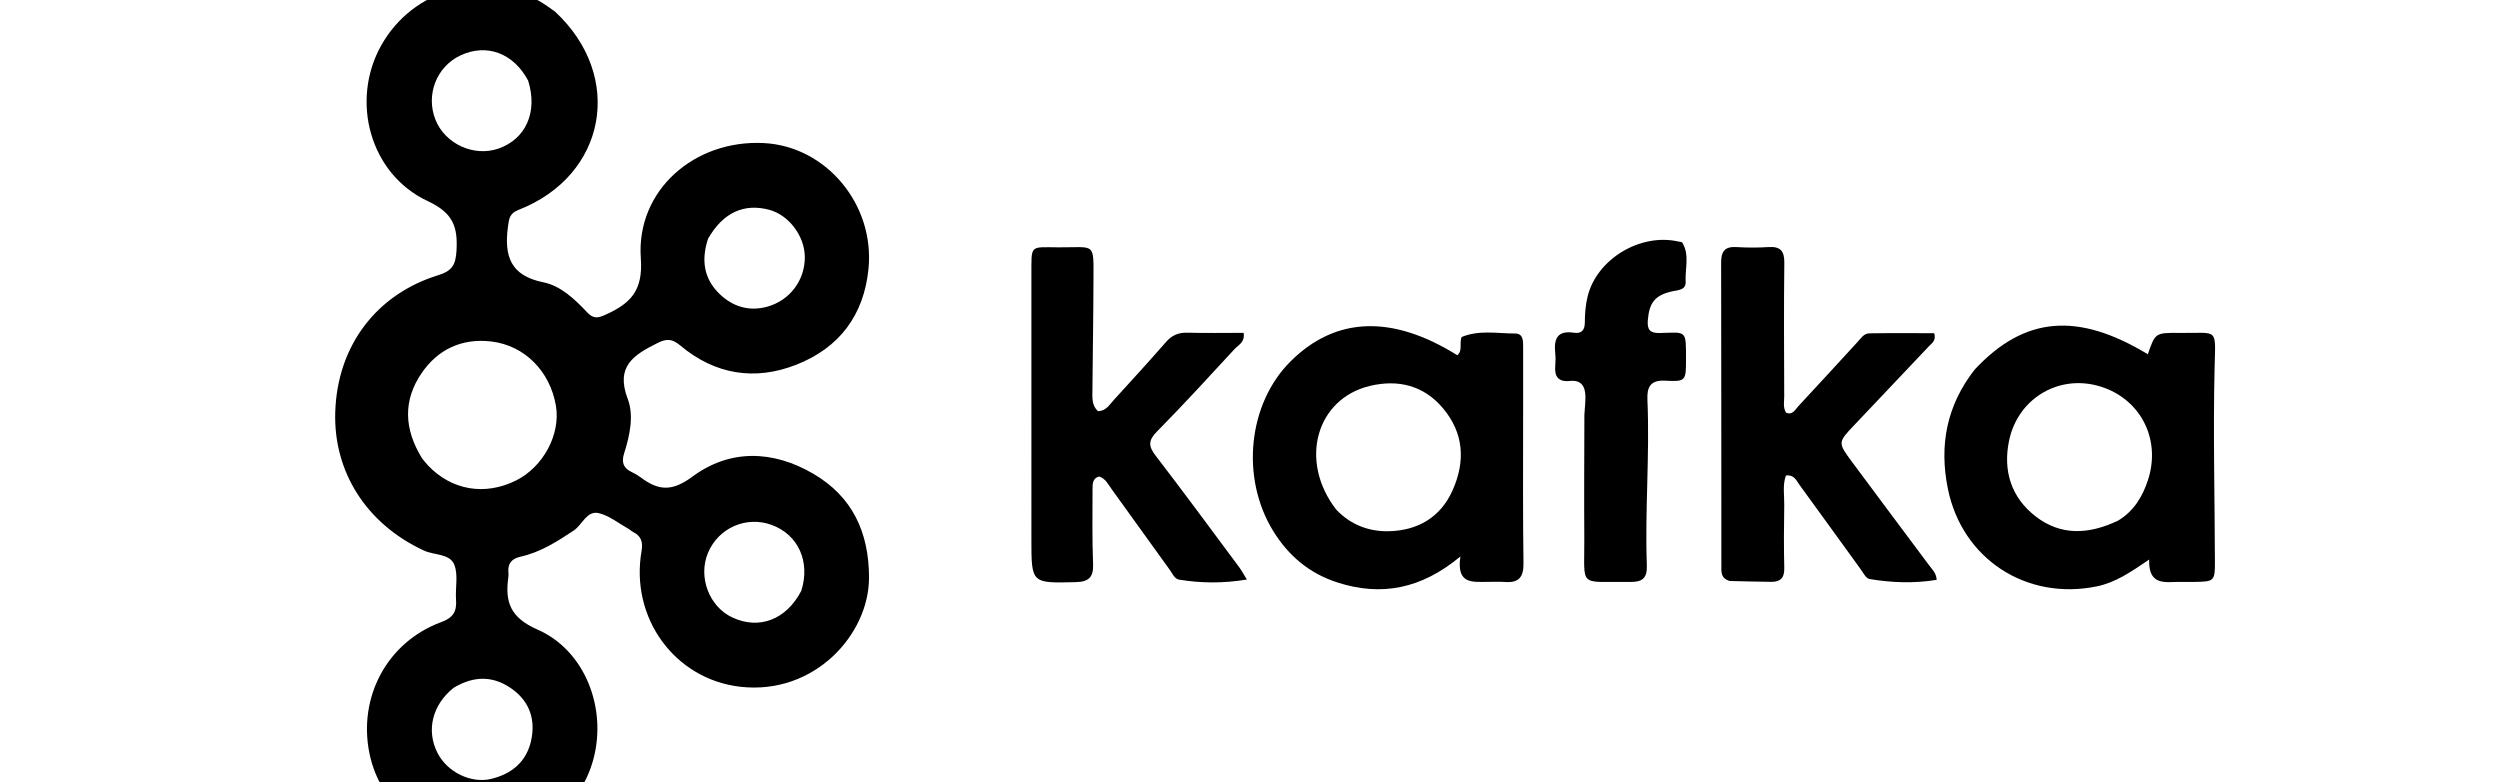
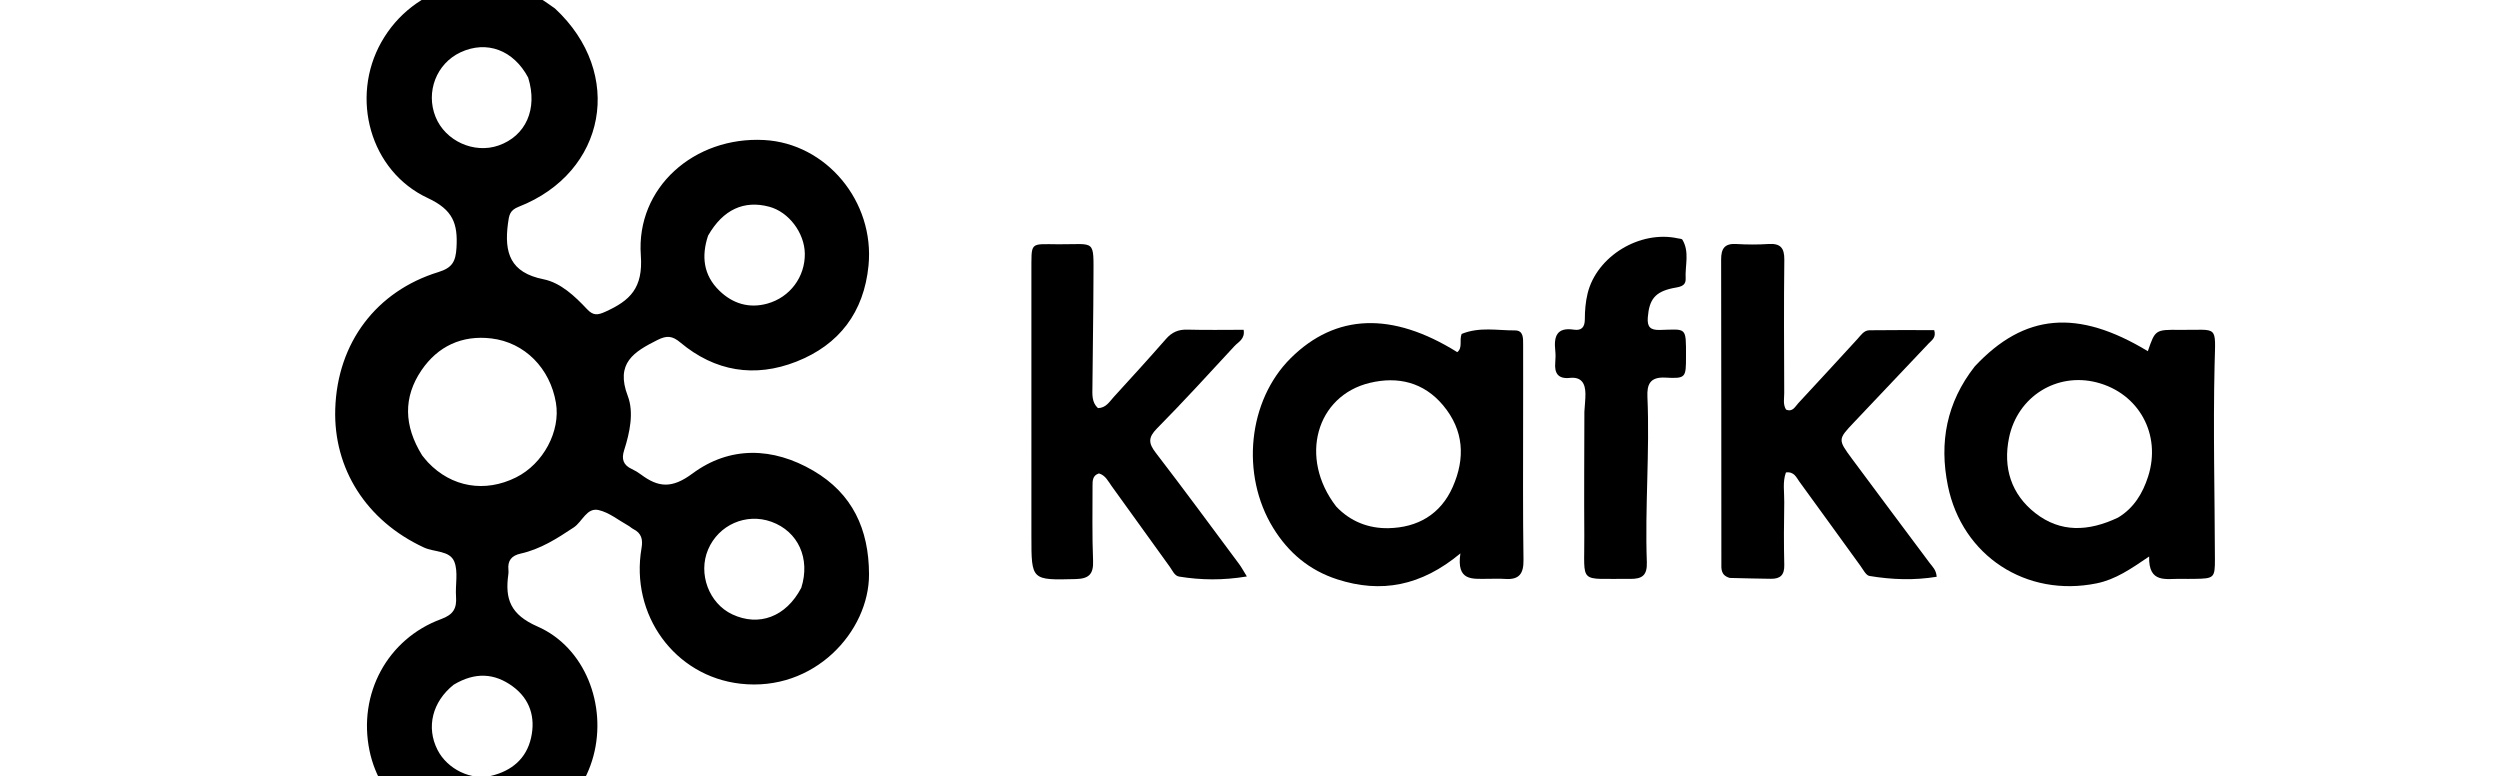
- <svg xmlns="http://www.w3.org/2000/svg" version="1.1" id="Layer_1" x="0px" y="0px" width="100%" viewBox="0 50 816 255" enable-background="new 0 50 816 255" xml:space="preserve">
+ <svg xmlns="http://www.w3.org/2000/svg" version="1.1" id="Layer_1" x="0px" y="0px" width="100%" viewBox="0 51 816 253" enable-background="new 0 51 816 253" xml:space="preserve">
  <path fill="#000000" opacity="1" stroke="none" d=" M181.152,53.781   C203.951,74.938 197.92,107.297 169.306,118.484   C166.38,119.628 166.161,121.2 165.795,123.977   C164.538,133.509 166.526,139.973 177.373,142.147   C183,143.275 187.618,147.659 191.631,151.932   C193.682,154.116 195.141,153.855 197.62,152.734   C205.643,149.107 209.944,145.047 209.168,134.361   C207.559,112.21 226.628,95.488 249.397,96.703   C269.715,97.787 285.526,116.776 283.483,137.685   C281.997,152.898 273.924,163.532 259.939,169.033   C246.363,174.373 233.381,172.274 222.059,162.782   C219.459,160.603 217.651,160.435 214.62,161.959   C206.908,165.835 200.798,169.494 204.91,180.262   C206.94,185.579 205.584,192.158 203.718,197.962   C202.798,200.825 203.419,202.796 206.2,204.078   C207.252,204.563 208.268,205.177 209.197,205.872   C214.887,210.129 219.32,210.528 225.976,205.594   C238.241,196.504 252.304,196.933 265.48,204.643   C278.212,212.094 283.611,223.684 283.651,238.451   C283.701,257.125 265.755,276.913 241.661,274.161   C220.198,271.71 205.644,251.661 209.396,229.899   C209.892,227.025 209.367,225.023 206.721,223.69   C206.131,223.394 205.648,222.892 205.068,222.57   C201.866,220.792 198.826,218.27 195.391,217.484   C191.493,216.592 190.083,221.284 187.281,223.147   C181.837,226.765 176.398,230.26 169.932,231.693   C166.991,232.345 165.646,233.964 165.947,236.962   C165.996,237.456 165.991,237.968 165.921,238.459   C164.775,246.556 166.622,251.628 175.435,255.489   C190.972,262.295 198.135,281.146 193.695,297.75   C189.238,314.418 173.582,326.246 156.71,325.694   C138.961,325.113 124.094,312.885 120.606,295.998   C116.79,277.528 126.408,259.52 144.029,253.053   C148.018,251.589 149.119,249.524 148.848,245.725   C148.576,241.913 149.612,237.694 148.296,234.354   C146.832,230.636 141.751,231.269 138.377,229.705   C119.435,220.925 108.825,203.863 109.423,184.517   C110.098,162.719 122.981,145.987 143.093,139.805   C147.633,138.409 148.735,136.363 149.001,131.822   C149.458,123.998 147.875,119.487 139.642,115.652   C120.699,106.827 114.282,82.84 124.462,64.766   C134.87,46.288 157.974,39.921 176.305,50.506   C177.887,51.42 179.353,52.533 181.152,53.781  M137.789,199.641   C138.428,200.406 139.026,201.211 139.711,201.932   C147.42,210.042 158.288,211.885 168.442,206.823   C177.336,202.389 183.024,191.747 181.457,182.473   C179.554,171.208 171.288,162.775 160.402,161.467   C150.793,160.313 142.902,164.01 137.568,171.858   C131.607,180.63 131.77,189.941 137.789,199.641  M148.069,274.496   C141.109,280.052 139.047,288.385 142.806,295.766   C146.022,302.079 153.811,305.826 160.366,304.222   C167.067,302.583 171.802,298.607 173.334,291.849   C174.841,285.201 173.024,279.19 167.336,275.032   C161.44,270.722 155.118,270.265 148.069,274.496  M261.54,242.853   C264.564,233.331 260.541,224.45 251.774,221.298   C243.545,218.34 234.543,222.297 231.117,230.377   C227.776,238.261 231.404,247.964 239.027,251.533   C247.684,255.585 256.551,252.4 261.54,242.853  M172.391,76.319   C167.608,67.334 158.876,64.079 150.301,68.084   C142.459,71.747 138.882,81.008 142.165,89.149   C145.339,97.017 154.729,101.282 162.729,98.488   C171.561,95.402 175.615,86.653 172.391,76.319  M231.117,127.909   C228.888,134.618 229.58,140.832 234.815,145.897   C239.162,150.103 244.477,151.752 250.449,150.098   C257.88,148.041 262.803,141.354 262.692,133.776   C262.593,126.981 257.446,120.187 251.105,118.483   C242.916,116.283 236.03,119.315 231.117,127.909  z" />
  <path fill="#000000" opacity="1" stroke="none" d=" M644.545,170.618   C660.776,153.23 678.166,151.773 701.054,165.633   C703.456,158.652 703.457,158.573 711.542,158.667   C724.201,158.815 723.155,156.678 722.841,170.103   C722.348,191.238 722.891,212.361 722.949,233.49   C722.966,239.593 722.684,239.857 716.428,239.936   C714.93,239.956 713.431,239.968 711.933,239.934   C707.111,239.827 701.224,241.594 701.48,232.642   C695.514,236.682 690.54,240.14 684.366,241.401   C661.413,246.088 640.432,232.47 635.783,209.523   C632.927,195.431 635.318,182.409 644.545,170.618  M691.352,219.928   C696.496,216.827 699.393,212.018 701.154,206.509   C705.53,192.817 698.13,179.37 684.404,175.827   C671.352,172.458 658.519,180.386 655.746,193.897   C653.744,203.654 656.433,212.309 664.339,218.484   C672.486,224.847 681.581,224.578 691.352,219.928  z" />
  <path fill="#000000" opacity="1" stroke="none" d=" M477.072,159.997   C482.91,157.612 488.736,158.875 494.485,158.85   C497.283,158.838 497.142,161.377 497.15,163.359   C497.182,171.35 497.141,179.341 497.145,187.332   C497.152,202.814 497.037,218.299 497.268,233.778   C497.336,238.304 495.811,240.282 491.286,239.964   C489.298,239.825 487.292,239.935 485.295,239.928   C480.608,239.91 475.309,240.76 476.676,231.625   C463.897,242.273 450.804,244.735 436.475,240.097   C427.364,237.148 420.54,231.405 415.553,223.292   C404.867,205.905 407.346,181.716 421.298,167.894   C435.985,153.344 454.381,152.667 475.658,165.949   C477.495,164.425 476.25,162.187 477.072,159.997  M436.151,216.344   C440.771,221.239 446.748,223.52 453.173,223.396   C462.655,223.212 470.197,218.933 474.169,209.946   C478.316,200.562 477.831,191.441 471.037,183.311   C464.723,175.756 456.292,173.773 447.144,175.959   C429.584,180.157 423.865,200.483 436.151,216.344  z" />
  <path fill="#000000" opacity="1" stroke="none" d=" M564.594,239.637   C561.551,238.763 561.856,236.558 561.854,234.614   C561.824,201.633 561.853,168.652 561.779,135.672   C561.771,132.117 562.949,130.422 566.706,130.643   C570.192,130.849 573.711,130.874 577.194,130.644   C581.088,130.387 582.451,131.851 582.402,135.812   C582.223,150.301 582.323,164.794 582.371,179.285   C582.377,181.07 581.908,182.946 582.949,184.676   C585.128,185.615 585.921,183.714 586.952,182.607   C593.422,175.663 599.825,168.659 606.25,161.674   C607.371,160.455 608.363,158.825 610.163,158.798   C617.265,158.693 624.37,158.755 631.325,158.755   C632.039,161.181 630.564,161.997 629.581,163.037   C621.46,171.625 613.331,180.204 605.2,188.783   C599.882,194.395 599.819,194.437 604.485,200.743   C612.902,212.12 621.402,223.436 629.861,234.782   C630.739,235.96 631.96,236.95 632.133,239.258   C624.798,240.465 617.467,240.21 610.185,238.99   C609.058,238.801 608.14,236.924 607.268,235.724   C600.611,226.568 594.011,217.369 587.333,208.227   C586.323,206.844 585.612,204.854 582.927,205.208   C581.78,208.334 582.436,211.667 582.379,214.905   C582.259,221.732 582.224,228.566 582.388,235.391   C582.466,238.638 581.124,239.976 578.015,239.916   C573.688,239.832 569.361,239.788 564.594,239.637  z" />
  <path fill="#000000" opacity="1" stroke="none" d=" M336.649,140.042   C336.72,129.732 335.828,130.678 345.543,130.731   C357.71,130.797 356.933,128.819 356.907,141.799   C356.882,153.619 356.654,165.439 356.568,177.26   C356.551,179.7 356.28,182.277 358.37,184.211   C360.994,184.164 362.122,182.114 363.528,180.576   C369.261,174.304 374.99,168.027 380.583,161.631   C382.503,159.434 384.615,158.513 387.532,158.593   C393.663,158.762 399.801,158.644 405.923,158.644   C406.424,161.687 404.209,162.581 402.967,163.926   C394.608,172.976 386.296,182.08 377.64,190.842   C374.757,193.76 374.812,195.628 377.207,198.743   C386.447,210.758 395.421,222.978 404.472,235.138   C405.244,236.176 405.851,237.337 406.977,239.157   C399.189,240.451 392.026,240.362 384.871,239.196   C383.353,238.948 382.702,237.228 381.831,236.02   C375.5,227.234 369.17,218.447 362.841,209.66   C361.691,208.063 360.84,206.164 358.706,205.525   C356.597,206.166 356.604,207.925 356.604,209.568   C356.603,217.725 356.45,225.89 356.78,234.035   C356.956,238.403 355.417,239.904 351.108,240.009   C336.648,240.363 336.65,240.481 336.65,226.031   C336.649,197.533 336.649,169.035 336.649,140.042  z" />
  <path fill="#000000" opacity="1" stroke="none" d=" M517.142,185.406   C517.273,183.127 517.506,181.299 517.483,179.474   C517.441,176.202 516.215,173.939 512.405,174.346   C508.608,174.751 507.308,172.867 507.635,169.326   C507.757,168.005 507.771,166.65 507.631,165.333   C507.151,160.802 508.135,157.753 513.688,158.6   C516.138,158.974 517.287,157.883 517.29,155.202   C517.292,152.397 517.528,149.518 518.189,146.799   C521.161,134.587 535.316,126.044 547.728,128.813   C548.212,128.921 548.944,128.916 549.128,129.223   C551.529,133.236 549.98,137.631 550.197,141.855   C550.342,144.667 547.884,144.651 545.971,145.06   C540.215,146.289 538.293,148.74 537.839,154.628   C537.598,157.763 538.717,158.769 541.749,158.695   C550.544,158.481 550.32,157.503 550.311,167.375   C550.305,174.258 550.275,174.621 543.569,174.252   C538.486,173.972 537.545,176.573 537.719,180.55   C538.506,198.532 536.872,216.505 537.529,234.475   C537.69,238.874 535.93,239.994 532.071,239.95   C514.885,239.756 517.235,242.116 517.116,225.794   C517.019,212.483 517.116,199.171 517.142,185.406  z" />
</svg>
